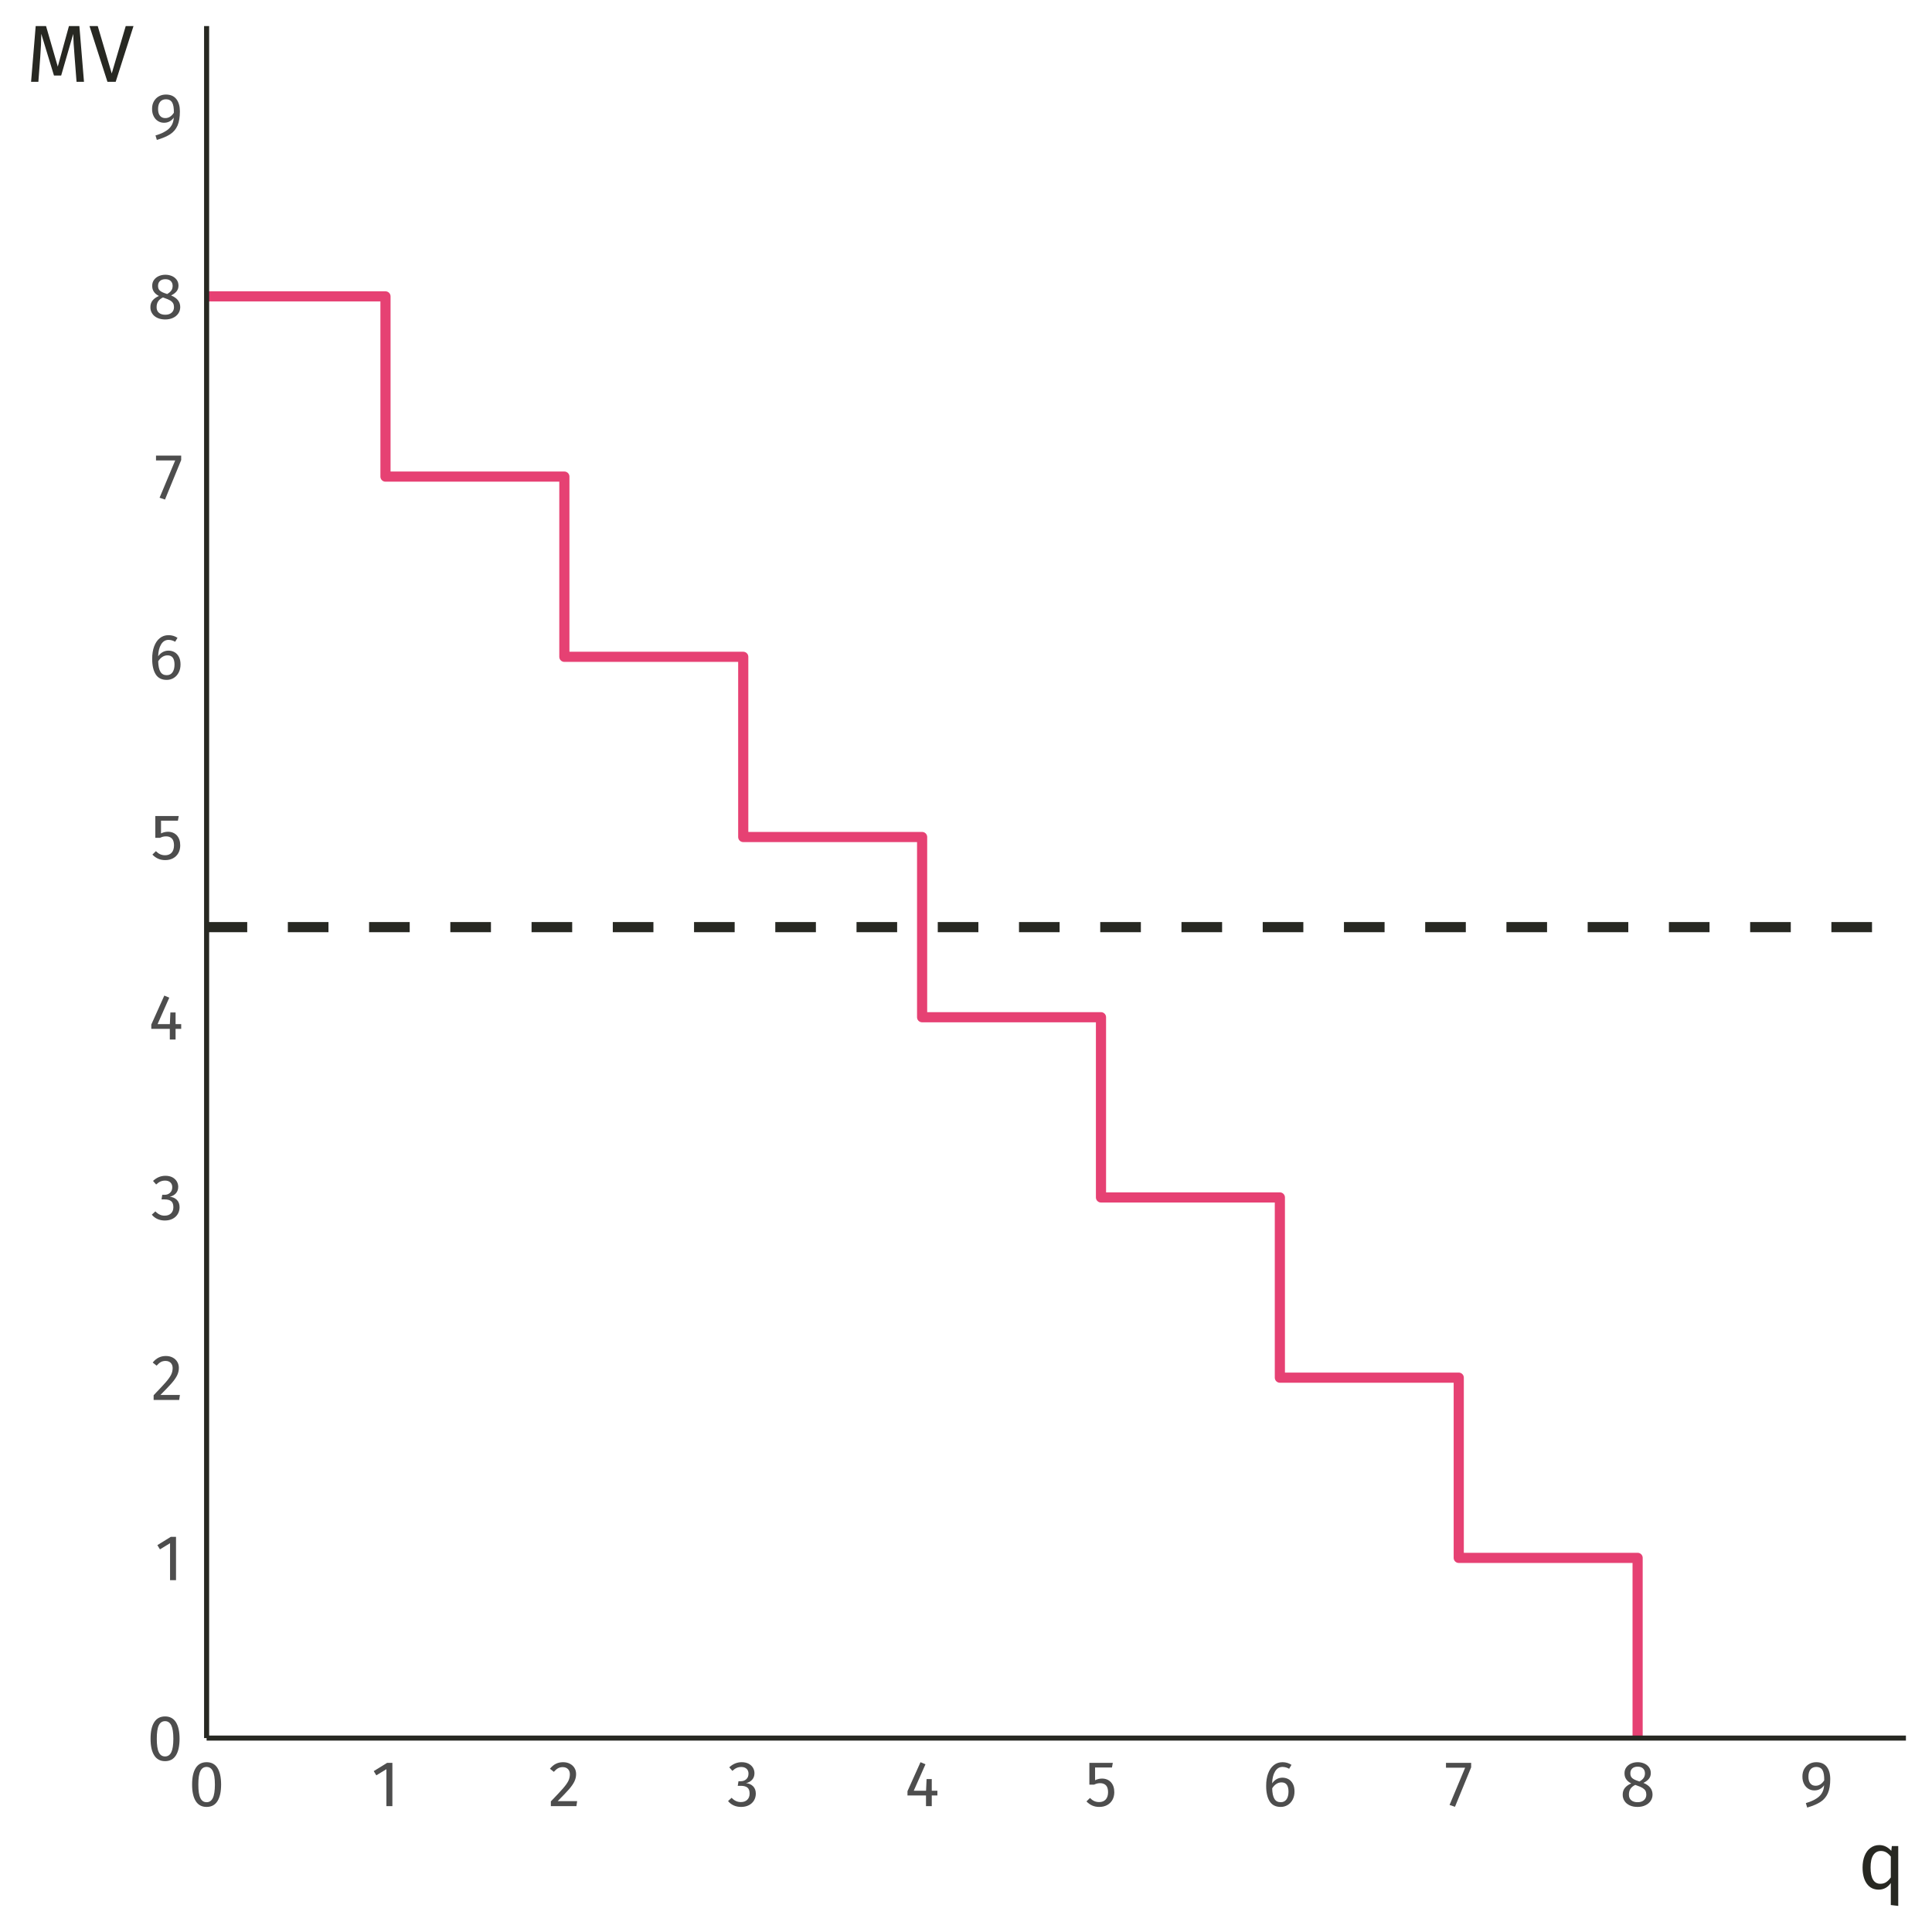
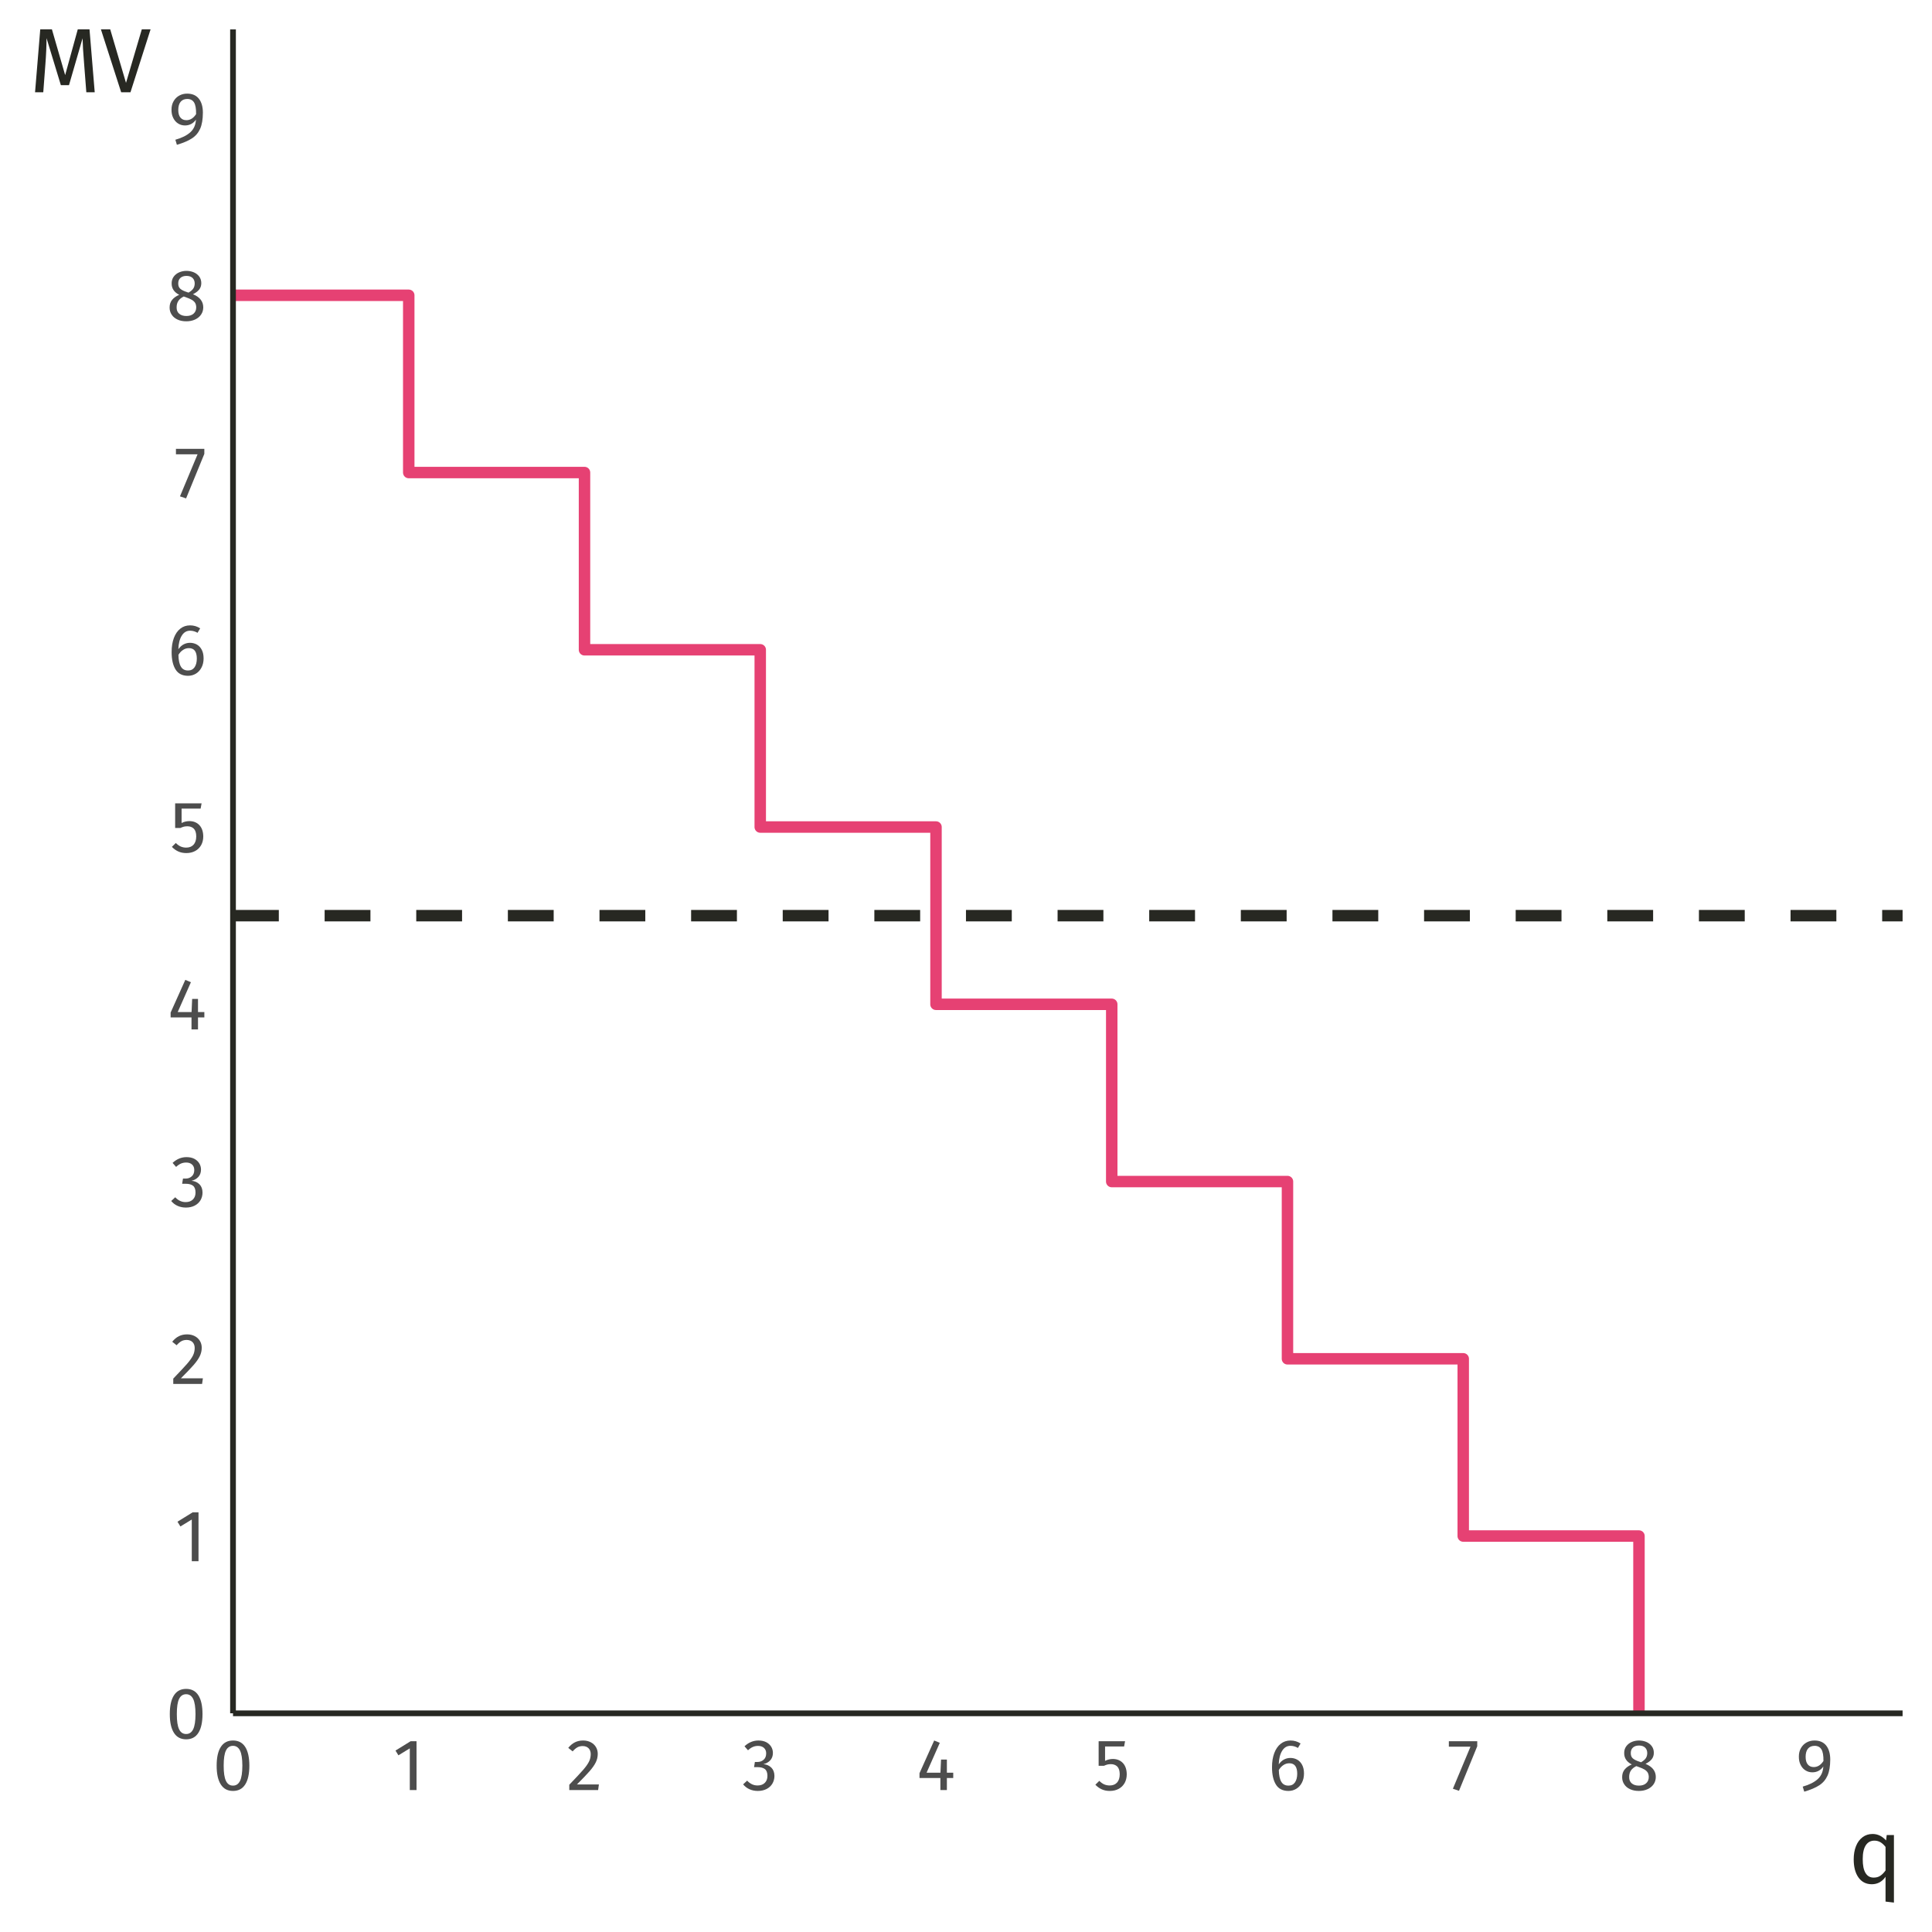
- <svg xmlns="http://www.w3.org/2000/svg" xmlns:xlink="http://www.w3.org/1999/xlink" width="406pt" height="406pt" viewBox="0 0 406 406" version="1.1">
+ <svg xmlns="http://www.w3.org/2000/svg" xmlns:xlink="http://www.w3.org/1999/xlink" width="360pt" height="360pt" viewBox="0 0 360 360" version="1.1">
  <defs>
    <g>
      <symbol overflow="visible" id="glyph0-0">
        <path style="stroke:none;" d="M 7.387 -14.281 L 7.387 4.762 L 1.672 4.762 L 1.672 -14.281 Z M 6.652 -13.574 L 2.422 -13.574 L 2.422 4.055 L 6.652 4.055 Z M 4.406 -6.133 C 4.949 -6.129 5.336 -5.984 5.566 -5.695 C 5.797 -5.406 5.91 -5.031 5.914 -4.57 C 5.91 -4.086 5.809 -3.711 5.609 -3.453 C 5.402 -3.188 5.074 -3.027 4.625 -2.965 L 4.625 -2.352 C 4.621 -2.25 4.59 -2.172 4.523 -2.113 C 4.453 -2.055 4.371 -2.027 4.285 -2.027 C 4.191 -2.027 4.113 -2.055 4.047 -2.113 C 3.977 -2.172 3.941 -2.25 3.945 -2.352 L 3.945 -3.496 C 4.422 -3.52 4.75 -3.605 4.922 -3.758 C 5.094 -3.906 5.18 -4.168 5.18 -4.543 C 5.18 -4.84 5.121 -5.07 5.004 -5.234 C 4.887 -5.395 4.668 -5.477 4.352 -5.48 C 4.086 -5.477 3.852 -5.43 3.645 -5.332 C 3.57 -5.301 3.512 -5.285 3.469 -5.289 C 3.367 -5.285 3.285 -5.316 3.23 -5.379 C 3.168 -5.438 3.141 -5.512 3.141 -5.602 C 3.141 -5.773 3.273 -5.902 3.543 -5.996 C 3.809 -6.082 4.098 -6.129 4.406 -6.133 Z M 4.285 -1.633 C 4.418 -1.629 4.531 -1.582 4.625 -1.496 C 4.711 -1.402 4.758 -1.289 4.762 -1.156 C 4.758 -1.008 4.711 -0.887 4.625 -0.793 C 4.531 -0.695 4.418 -0.648 4.285 -0.652 C 4.145 -0.648 4.031 -0.695 3.941 -0.793 C 3.852 -0.887 3.809 -1.008 3.809 -1.156 C 3.809 -1.289 3.852 -1.402 3.941 -1.496 C 4.031 -1.582 4.145 -1.629 4.285 -1.633 Z M 4.285 -1.633 " />
      </symbol>
      <symbol overflow="visible" id="glyph0-1">
        <path style="stroke:none;" d="M 3.793 -9.234 C 4.797 -9.234 5.559 -8.832 6.07 -8.031 C 6.582 -7.227 6.836 -6.062 6.84 -4.543 C 6.836 -3.016 6.582 -1.852 6.07 -1.047 C 5.559 -0.238 4.797 0.164 3.793 0.164 C 2.785 0.164 2.027 -0.238 1.516 -1.047 C 1 -1.852 0.742 -3.016 0.746 -4.543 C 0.742 -6.062 1 -7.227 1.516 -8.031 C 2.027 -8.832 2.785 -9.234 3.793 -9.234 Z M 3.793 -8.242 C 3.199 -8.238 2.762 -7.949 2.48 -7.371 C 2.191 -6.789 2.051 -5.844 2.055 -4.543 C 2.051 -3.234 2.191 -2.289 2.48 -1.707 C 2.762 -1.117 3.199 -0.824 3.793 -0.828 C 4.371 -0.824 4.809 -1.117 5.098 -1.707 C 5.387 -2.289 5.531 -3.234 5.535 -4.543 C 5.531 -5.836 5.387 -6.777 5.098 -7.363 C 4.809 -7.945 4.371 -8.238 3.793 -8.242 Z M 3.793 -8.242 " />
      </symbol>
      <symbol overflow="visible" id="glyph0-2">
        <path style="stroke:none;" d="M 4.395 -9.098 L 4.395 0 L 3.141 0 L 3.141 -7.766 L 1.02 -6.473 L 0.477 -7.359 L 3.293 -9.098 Z M 4.395 -9.098 " />
      </symbol>
      <symbol overflow="visible" id="glyph0-3">
        <path style="stroke:none;" d="M 3.102 -9.234 C 3.641 -9.234 4.121 -9.125 4.535 -8.906 C 4.949 -8.688 5.27 -8.391 5.496 -8.016 C 5.723 -7.641 5.836 -7.215 5.836 -6.746 C 5.836 -6.188 5.711 -5.656 5.461 -5.152 C 5.211 -4.645 4.824 -4.098 4.309 -3.508 C 3.789 -2.918 3.008 -2.098 1.957 -1.047 L 6.051 -1.047 L 5.902 0 L 0.531 0 L 0.531 -0.992 C 1.742 -2.25 2.602 -3.172 3.113 -3.758 C 3.617 -4.34 3.98 -4.852 4.199 -5.289 C 4.414 -5.723 4.523 -6.191 4.527 -6.691 C 4.523 -7.16 4.387 -7.527 4.117 -7.797 C 3.844 -8.062 3.48 -8.195 3.031 -8.199 C 2.656 -8.195 2.332 -8.121 2.055 -7.969 C 1.77 -7.812 1.469 -7.559 1.156 -7.207 L 0.34 -7.859 C 0.711 -8.32 1.121 -8.668 1.578 -8.895 C 2.027 -9.121 2.535 -9.234 3.102 -9.234 Z M 3.102 -9.234 " />
      </symbol>
      <symbol overflow="visible" id="glyph0-4">
        <path style="stroke:none;" d="M 3.059 -9.234 C 3.621 -9.234 4.102 -9.129 4.508 -8.922 C 4.906 -8.711 5.215 -8.43 5.434 -8.078 C 5.645 -7.723 5.754 -7.336 5.754 -6.922 C 5.754 -6.367 5.59 -5.914 5.27 -5.555 C 4.945 -5.195 4.52 -4.953 3.984 -4.828 C 4.59 -4.773 5.082 -4.555 5.465 -4.176 C 5.844 -3.793 6.035 -3.277 6.039 -2.625 C 6.035 -2.098 5.906 -1.621 5.656 -1.195 C 5.398 -0.77 5.039 -0.434 4.57 -0.195 C 4.098 0.047 3.551 0.164 2.938 0.164 C 2.383 0.164 1.875 0.062 1.414 -0.141 C 0.949 -0.344 0.547 -0.648 0.203 -1.062 L 0.953 -1.754 C 1.25 -1.441 1.555 -1.215 1.871 -1.074 C 2.18 -0.926 2.523 -0.855 2.898 -0.855 C 3.465 -0.855 3.914 -1.016 4.242 -1.34 C 4.57 -1.66 4.734 -2.094 4.734 -2.637 C 4.734 -3.234 4.578 -3.656 4.27 -3.902 C 3.961 -4.145 3.512 -4.266 2.926 -4.27 L 2.242 -4.27 L 2.395 -5.234 L 2.855 -5.234 C 3.324 -5.23 3.719 -5.371 4.031 -5.656 C 4.344 -5.934 4.5 -6.328 4.5 -6.84 C 4.5 -7.262 4.363 -7.602 4.094 -7.852 C 3.82 -8.102 3.453 -8.227 2.992 -8.227 C 2.637 -8.227 2.312 -8.16 2.02 -8.035 C 1.723 -7.906 1.422 -7.699 1.113 -7.41 L 0.461 -8.16 C 1.23 -8.875 2.098 -9.234 3.059 -9.234 Z M 3.059 -9.234 " />
      </symbol>
      <symbol overflow="visible" id="glyph0-5">
        <path style="stroke:none;" d="M 6.828 -3.238 L 6.828 -2.242 L 5.645 -2.242 L 5.645 0 L 4.434 0 L 4.434 -2.242 L 0.543 -2.242 L 0.543 -3.141 L 3.277 -9.234 L 4.324 -8.801 L 1.863 -3.238 L 4.445 -3.238 L 4.555 -5.684 L 5.645 -5.684 L 5.645 -3.238 Z M 6.828 -3.238 " />
      </symbol>
      <symbol overflow="visible" id="glyph0-6">
        <path style="stroke:none;" d="M 5.711 -8.121 L 2.164 -8.121 L 2.164 -5.441 C 2.621 -5.672 3.105 -5.789 3.617 -5.793 C 4.395 -5.789 5.023 -5.531 5.496 -5.023 C 5.965 -4.508 6.199 -3.805 6.203 -2.91 C 6.199 -2.309 6.066 -1.777 5.809 -1.312 C 5.543 -0.844 5.176 -0.48 4.699 -0.223 C 4.223 0.035 3.672 0.164 3.047 0.164 C 2.492 0.164 1.996 0.066 1.562 -0.129 C 1.125 -0.324 0.723 -0.609 0.355 -0.992 L 1.09 -1.715 C 1.379 -1.422 1.676 -1.207 1.984 -1.066 C 2.293 -0.926 2.641 -0.855 3.031 -0.855 C 3.609 -0.855 4.066 -1.035 4.398 -1.398 C 4.727 -1.762 4.891 -2.273 4.895 -2.938 C 4.891 -3.594 4.742 -4.074 4.445 -4.379 C 4.145 -4.676 3.742 -4.828 3.238 -4.828 C 3 -4.828 2.781 -4.801 2.582 -4.754 C 2.383 -4.699 2.172 -4.621 1.945 -4.516 L 0.965 -4.516 L 0.965 -9.098 L 5.891 -9.098 Z M 5.711 -8.121 " />
      </symbol>
      <symbol overflow="visible" id="glyph0-7">
        <path style="stroke:none;" d="M 4.188 -5.984 C 4.648 -5.98 5.07 -5.871 5.453 -5.656 C 5.832 -5.438 6.137 -5.113 6.363 -4.68 C 6.59 -4.242 6.703 -3.711 6.703 -3.086 C 6.703 -2.441 6.574 -1.871 6.316 -1.379 C 6.059 -0.883 5.707 -0.504 5.27 -0.238 C 4.824 0.031 4.34 0.164 3.809 0.164 C 2.746 0.164 1.969 -0.227 1.48 -1.012 C 0.988 -1.797 0.742 -2.883 0.746 -4.27 C 0.742 -5.258 0.883 -6.125 1.16 -6.875 C 1.438 -7.617 1.832 -8.199 2.352 -8.613 C 2.867 -9.027 3.48 -9.234 4.188 -9.234 C 4.875 -9.234 5.5 -9.047 6.066 -8.676 L 5.574 -7.848 C 5.145 -8.105 4.68 -8.238 4.176 -8.242 C 3.52 -8.238 3.004 -7.926 2.625 -7.301 C 2.242 -6.676 2.031 -5.836 2 -4.789 C 2.559 -5.582 3.289 -5.98 4.188 -5.984 Z M 3.809 -0.828 C 4.332 -0.824 4.734 -1.023 5.02 -1.426 C 5.297 -1.824 5.438 -2.367 5.441 -3.047 C 5.438 -4.344 4.949 -4.992 3.973 -4.992 C 3.57 -4.992 3.199 -4.879 2.867 -4.656 C 2.531 -4.434 2.246 -4.129 2.012 -3.738 C 2.035 -2.738 2.191 -2.004 2.48 -1.535 C 2.762 -1.062 3.207 -0.824 3.809 -0.828 Z M 3.809 -0.828 " />
      </symbol>
      <symbol overflow="visible" id="glyph0-8">
        <path style="stroke:none;" d="M 5.629 -9.098 L 5.629 -8.16 L 2.23 0.137 L 1.09 -0.246 L 4.367 -8.078 L 0.34 -8.078 L 0.34 -9.098 Z M 5.629 -9.098 " />
      </symbol>
      <symbol overflow="visible" id="glyph0-9">
        <path style="stroke:none;" d="M 4.965 -4.883 C 6.238 -4.359 6.879 -3.543 6.883 -2.434 C 6.879 -1.934 6.746 -1.488 6.48 -1.094 C 6.211 -0.699 5.836 -0.391 5.355 -0.168 C 4.875 0.055 4.332 0.164 3.727 0.164 C 3.109 0.164 2.562 0.059 2.094 -0.16 C 1.617 -0.375 1.254 -0.68 1 -1.074 C 0.738 -1.461 0.609 -1.906 0.613 -2.406 C 0.609 -2.965 0.762 -3.438 1.066 -3.82 C 1.371 -4.203 1.816 -4.52 2.406 -4.773 C 1.926 -5.016 1.57 -5.312 1.34 -5.664 C 1.105 -6.012 0.988 -6.422 0.992 -6.895 C 0.988 -7.383 1.117 -7.805 1.379 -8.16 C 1.637 -8.512 1.977 -8.777 2.398 -8.961 C 2.816 -9.141 3.27 -9.234 3.754 -9.234 C 4.223 -9.234 4.668 -9.148 5.094 -8.977 C 5.512 -8.805 5.855 -8.543 6.121 -8.195 C 6.383 -7.844 6.516 -7.426 6.516 -6.938 C 6.516 -6.484 6.387 -6.094 6.133 -5.766 C 5.879 -5.438 5.488 -5.141 4.965 -4.883 Z M 3.754 -8.297 C 3.281 -8.297 2.906 -8.172 2.633 -7.93 C 2.352 -7.68 2.215 -7.332 2.219 -6.883 C 2.215 -6.445 2.348 -6.113 2.617 -5.887 C 2.883 -5.656 3.312 -5.449 3.902 -5.262 L 4.133 -5.18 C 4.539 -5.414 4.836 -5.664 5.016 -5.93 C 5.195 -6.191 5.285 -6.512 5.289 -6.895 C 5.285 -7.32 5.152 -7.66 4.887 -7.914 C 4.621 -8.168 4.242 -8.297 3.754 -8.297 Z M 3.738 -0.828 C 4.301 -0.824 4.746 -0.969 5.078 -1.262 C 5.406 -1.551 5.57 -1.938 5.574 -2.422 C 5.57 -2.742 5.508 -3.016 5.383 -3.242 C 5.254 -3.461 5.051 -3.656 4.773 -3.828 C 4.488 -3.992 4.094 -4.164 3.59 -4.34 L 3.25 -4.461 C 2.793 -4.238 2.457 -3.965 2.242 -3.637 C 2.023 -3.305 1.914 -2.895 1.918 -2.406 C 1.914 -1.906 2.078 -1.52 2.406 -1.242 C 2.73 -0.965 3.176 -0.824 3.738 -0.828 Z M 3.738 -0.828 " />
      </symbol>
      <symbol overflow="visible" id="glyph0-10">
        <path style="stroke:none;" d="M 3.523 -9.234 C 4.48 -9.234 5.211 -8.918 5.711 -8.289 C 6.207 -7.656 6.457 -6.793 6.461 -5.699 C 6.457 -4.453 6.289 -3.453 5.957 -2.699 C 5.617 -1.938 5.105 -1.336 4.418 -0.891 C 3.73 -0.441 2.797 -0.047 1.617 0.301 L 1.332 -0.641 C 2.543 -0.98 3.477 -1.449 4.129 -2.039 C 4.773 -2.629 5.121 -3.414 5.168 -4.395 C 4.957 -4.066 4.676 -3.801 4.324 -3.602 C 3.969 -3.402 3.57 -3.305 3.129 -3.305 C 2.656 -3.305 2.227 -3.422 1.848 -3.664 C 1.465 -3.902 1.164 -4.242 0.945 -4.684 C 0.719 -5.121 0.609 -5.637 0.613 -6.23 C 0.609 -6.84 0.742 -7.375 1.008 -7.832 C 1.27 -8.281 1.617 -8.629 2.059 -8.871 C 2.496 -9.113 2.984 -9.234 3.523 -9.234 Z M 3.387 -4.285 C 4.102 -4.281 4.703 -4.66 5.195 -5.414 C 5.211 -6.418 5.086 -7.141 4.82 -7.582 C 4.551 -8.02 4.129 -8.238 3.551 -8.242 C 3.012 -8.238 2.598 -8.062 2.309 -7.711 C 2.02 -7.355 1.875 -6.852 1.875 -6.203 C 1.875 -5.566 2.008 -5.086 2.281 -4.766 C 2.551 -4.441 2.922 -4.281 3.387 -4.285 Z M 3.387 -4.285 " />
      </symbol>
      <symbol overflow="visible" id="glyph1-0">
        <path style="stroke:none;" d="M 9.23 -17.852 L 9.23 5.949 L 2.09 5.949 L 2.09 -17.852 Z M 8.312 -16.965 L 3.027 -16.965 L 3.027 5.066 L 8.312 5.066 Z M 5.508 -7.668 C 6.188 -7.664 6.672 -7.48 6.961 -7.121 C 7.25 -6.754 7.395 -6.285 7.395 -5.711 C 7.395 -5.109 7.266 -4.645 7.012 -4.316 C 6.754 -3.984 6.344 -3.781 5.781 -3.707 L 5.781 -2.941 C 5.777 -2.816 5.734 -2.715 5.652 -2.641 C 5.562 -2.566 5.465 -2.531 5.355 -2.531 C 5.238 -2.531 5.137 -2.566 5.055 -2.641 C 4.969 -2.715 4.926 -2.816 4.93 -2.941 L 4.93 -4.367 C 5.527 -4.398 5.938 -4.512 6.152 -4.699 C 6.367 -4.887 6.473 -5.211 6.477 -5.68 C 6.473 -6.047 6.398 -6.336 6.254 -6.543 C 6.105 -6.746 5.836 -6.848 5.441 -6.852 C 5.109 -6.848 4.812 -6.785 4.555 -6.664 C 4.461 -6.625 4.391 -6.609 4.336 -6.613 C 4.211 -6.609 4.109 -6.645 4.035 -6.723 C 3.961 -6.793 3.926 -6.887 3.926 -7.004 C 3.926 -7.215 4.09 -7.379 4.426 -7.496 C 4.758 -7.605 5.121 -7.664 5.508 -7.668 Z M 5.355 -2.039 C 5.523 -2.039 5.664 -1.98 5.777 -1.867 C 5.891 -1.754 5.945 -1.613 5.949 -1.445 C 5.945 -1.262 5.891 -1.109 5.777 -0.992 C 5.664 -0.871 5.523 -0.812 5.355 -0.816 C 5.184 -0.812 5.039 -0.871 4.93 -0.992 C 4.812 -1.109 4.758 -1.262 4.762 -1.445 C 4.758 -1.613 4.812 -1.754 4.93 -1.867 C 5.039 -1.98 5.184 -2.039 5.355 -2.039 Z M 5.355 -2.039 " />
      </symbol>
      <symbol overflow="visible" id="glyph1-1">
        <path style="stroke:none;" d="M 8.551 -8.961 L 8.551 3.621 L 6.988 3.434 L 6.988 -1.191 C 6.691 -0.746 6.324 -0.402 5.891 -0.16 C 5.449 0.082 4.965 0.199 4.438 0.203 C 3.367 0.199 2.539 -0.219 1.945 -1.055 C 1.352 -1.891 1.055 -3.016 1.055 -4.438 C 1.055 -5.352 1.195 -6.168 1.477 -6.883 C 1.758 -7.598 2.164 -8.156 2.703 -8.559 C 3.234 -8.961 3.859 -9.164 4.574 -9.164 C 5.523 -9.164 6.363 -8.762 7.09 -7.957 L 7.207 -8.961 Z M 4.777 -1.035 C 5.25 -1.031 5.66 -1.141 6 -1.367 C 6.34 -1.586 6.668 -1.918 6.988 -2.363 L 6.988 -6.75 C 6.691 -7.133 6.375 -7.422 6.043 -7.625 C 5.707 -7.82 5.332 -7.922 4.914 -7.922 C 4.219 -7.922 3.684 -7.633 3.305 -7.055 C 2.926 -6.477 2.734 -5.613 2.738 -4.473 C 2.734 -3.312 2.91 -2.453 3.262 -1.887 C 3.609 -1.316 4.113 -1.031 4.777 -1.035 Z M 4.777 -1.035 " />
      </symbol>
      <symbol overflow="visible" id="glyph1-2">
        <path style="stroke:none;" d="M 12.172 0 L 10.609 0 L 10.199 -5.285 C 10.027 -7.359 9.93 -8.949 9.91 -10.062 L 7.379 -1.324 L 5.863 -1.324 L 3.195 -10.082 C 3.191 -8.664 3.121 -7.027 2.977 -5.168 L 2.586 0 L 1.055 0 L 2.023 -11.715 L 4.199 -11.715 L 6.664 -3.195 L 9.012 -11.715 L 11.203 -11.715 Z M 12.172 0 " />
      </symbol>
      <symbol overflow="visible" id="glyph1-3">
        <path style="stroke:none;" d="M 9.352 -11.715 L 5.609 0 L 3.875 0 L 0.102 -11.715 L 1.836 -11.715 L 4.777 -1.75 L 7.719 -11.715 Z M 9.352 -11.715 " />
      </symbol>
    </g>
    <clipPath id="clip1">
-       <path d="M 43.418 61 L 346 61 L 346 365.25 L 43.418 365.25 Z M 43.418 61 " />
+       <path d="M 43.418 53 L 307 53 L 307 320.25 L 43.418 320.25 Z M 43.418 53 " />
    </clipPath>
    <clipPath id="clip2">
-       <path d="M 43.418 193 L 400.52 193 L 400.52 196 L 43.418 196 Z M 43.418 193 " />
+       <path d="M 43.418 169 L 355.52 169 L 355.52 172 L 43.418 172 Z M 43.418 169 " />
    </clipPath>
  </defs>
  <g id="surface94">
-     <rect x="0" y="0" width="406" height="406" style="fill:rgb(100%,100%,100%);fill-opacity:1;stroke:none;" />
+     <rect x="0" y="0" width="360" height="360" style="fill:rgb(100%,100%,100%);fill-opacity:1;stroke:none;" />
    <g clip-path="url(#clip1)" clip-rule="nonzero">
-       <path style="fill:none;stroke-width:2.134;stroke-linecap:butt;stroke-linejoin:round;stroke:rgb(90.196%,25.49%,45.098%);stroke-opacity:1;stroke-miterlimit:10;" d="M 43.418 62.285 L 81.008 62.285 L 81.008 100.156 L 118.598 100.156 L 118.598 138.027 L 156.188 138.027 L 156.188 175.895 L 193.777 175.895 L 193.777 213.766 L 231.367 213.766 L 231.367 251.637 L 268.957 251.637 L 268.957 289.508 L 306.547 289.508 L 306.547 327.379 L 344.137 327.379 L 344.137 365.25 " />
+       <path style="fill:none;stroke-width:2.134;stroke-linecap:butt;stroke-linejoin:round;stroke:rgb(90.196%,25.49%,45.098%);stroke-opacity:1;stroke-miterlimit:10;" d="M 43.418 55.023 L 76.164 55.023 L 76.164 88.051 L 108.914 88.051 L 108.914 121.078 L 141.66 121.078 L 141.66 154.105 L 174.41 154.105 L 174.41 187.137 L 207.156 187.137 L 207.156 220.164 L 239.902 220.164 L 239.902 253.191 L 272.652 253.191 L 272.652 286.219 L 305.398 286.219 L 305.398 319.25 " />
    </g>
    <g clip-path="url(#clip2)" clip-rule="nonzero">
-       <path style="fill:none;stroke-width:2.134;stroke-linecap:butt;stroke-linejoin:round;stroke:rgb(15.294%,15.686%,13.333%);stroke-opacity:1;stroke-dasharray:8.536,8.536;stroke-miterlimit:10;" d="M 43.418 194.832 L 400.52 194.832 " />
+       <path style="fill:none;stroke-width:2.134;stroke-linecap:butt;stroke-linejoin:round;stroke:rgb(15.294%,15.686%,13.333%);stroke-opacity:1;stroke-dasharray:8.536,8.536;stroke-miterlimit:10;" d="M 43.418 170.621 L 354.52 170.621 " />
    </g>
-     <path style="fill:none;stroke-width:1.067;stroke-linecap:butt;stroke-linejoin:round;stroke:rgb(15.294%,15.686%,13.333%);stroke-opacity:1;stroke-miterlimit:10;" d="M 43.418 365.25 L 43.418 5.48 " />
+     <path style="fill:none;stroke-width:1.067;stroke-linecap:butt;stroke-linejoin:round;stroke:rgb(15.294%,15.686%,13.333%);stroke-opacity:1;stroke-miterlimit:10;" d="M 43.418 319.25 L 43.418 5.48 " />
    <g style="fill:rgb(30.196%,30.196%,30.196%);fill-opacity:1;">
-       <use xlink:href="#glyph0-1" x="30.895" y="369.934" />
+       <use xlink:href="#glyph0-1" x="30.895" y="323.934" />
    </g>
    <g style="fill:rgb(30.196%,30.196%,30.196%);fill-opacity:1;">
-       <use xlink:href="#glyph0-2" x="32.594" y="332.062" />
+       <use xlink:href="#glyph0-2" x="32.594" y="290.906" />
    </g>
    <g style="fill:rgb(30.196%,30.196%,30.196%);fill-opacity:1;">
-       <use xlink:href="#glyph0-3" x="31.754" y="294.191" />
+       <use xlink:href="#glyph0-3" x="31.754" y="257.875" />
    </g>
    <g style="fill:rgb(30.196%,30.196%,30.196%);fill-opacity:1;">
-       <use xlink:href="#glyph0-4" x="31.699" y="256.32" />
+       <use xlink:href="#glyph0-4" x="31.699" y="224.848" />
    </g>
    <g style="fill:rgb(30.196%,30.196%,30.196%);fill-opacity:1;">
-       <use xlink:href="#glyph0-5" x="31.25" y="218.453" />
+       <use xlink:href="#glyph0-5" x="31.25" y="191.82" />
    </g>
    <g style="fill:rgb(30.196%,30.196%,30.196%);fill-opacity:1;">
-       <use xlink:href="#glyph0-6" x="31.672" y="180.582" />
+       <use xlink:href="#glyph0-6" x="31.672" y="158.793" />
    </g>
    <g style="fill:rgb(30.196%,30.196%,30.196%);fill-opacity:1;">
-       <use xlink:href="#glyph0-7" x="31.234" y="142.711" />
+       <use xlink:href="#glyph0-7" x="31.234" y="125.762" />
    </g>
    <g style="fill:rgb(30.196%,30.196%,30.196%);fill-opacity:1;">
-       <use xlink:href="#glyph0-8" x="32.445" y="104.84" />
+       <use xlink:href="#glyph0-8" x="32.445" y="92.734" />
    </g>
    <g style="fill:rgb(30.196%,30.196%,30.196%);fill-opacity:1;">
-       <use xlink:href="#glyph0-9" x="30.992" y="66.969" />
+       <use xlink:href="#glyph0-9" x="30.992" y="59.707" />
    </g>
    <g style="fill:rgb(30.196%,30.196%,30.196%);fill-opacity:1;">
-       <use xlink:href="#glyph0-10" x="31.344" y="29.102" />
+       <use xlink:href="#glyph0-10" x="31.344" y="26.68" />
    </g>
-     <path style="fill:none;stroke-width:1.067;stroke-linecap:butt;stroke-linejoin:round;stroke:rgb(15.294%,15.686%,13.333%);stroke-opacity:1;stroke-miterlimit:10;" d="M 43.418 365.25 L 400.52 365.25 " />
+     <path style="fill:none;stroke-width:1.067;stroke-linecap:butt;stroke-linejoin:round;stroke:rgb(15.294%,15.686%,13.333%);stroke-opacity:1;stroke-miterlimit:10;" d="M 43.418 319.25 L 354.52 319.25 " />
    <g style="fill:rgb(30.196%,30.196%,30.196%);fill-opacity:1;">
-       <use xlink:href="#glyph0-1" x="39.625" y="379.551" />
+       <use xlink:href="#glyph0-1" x="39.625" y="333.551" />
    </g>
    <g style="fill:rgb(30.196%,30.196%,30.196%);fill-opacity:1;">
-       <use xlink:href="#glyph0-2" x="78.062" y="379.551" />
+       <use xlink:href="#glyph0-2" x="73.219" y="333.551" />
    </g>
    <g style="fill:rgb(30.196%,30.196%,30.196%);fill-opacity:1;">
-       <use xlink:href="#glyph0-3" x="115.23" y="379.551" />
+       <use xlink:href="#glyph0-3" x="105.547" y="333.551" />
    </g>
    <g style="fill:rgb(30.196%,30.196%,30.196%);fill-opacity:1;">
-       <use xlink:href="#glyph0-4" x="152.793" y="379.551" />
+       <use xlink:href="#glyph0-4" x="138.266" y="333.551" />
    </g>
    <g style="fill:rgb(30.196%,30.196%,30.196%);fill-opacity:1;">
-       <use xlink:href="#glyph0-5" x="190.16" y="379.551" />
+       <use xlink:href="#glyph0-5" x="170.793" y="333.551" />
    </g>
    <g style="fill:rgb(30.196%,30.196%,30.196%);fill-opacity:1;">
-       <use xlink:href="#glyph0-6" x="227.961" y="379.551" />
+       <use xlink:href="#glyph0-6" x="203.75" y="333.551" />
    </g>
    <g style="fill:rgb(30.196%,30.196%,30.196%);fill-opacity:1;">
-       <use xlink:href="#glyph0-7" x="265.332" y="379.551" />
+       <use xlink:href="#glyph0-7" x="236.277" y="333.551" />
    </g>
    <g style="fill:rgb(30.196%,30.196%,30.196%);fill-opacity:1;">
-       <use xlink:href="#glyph0-8" x="303.527" y="379.551" />
+       <use xlink:href="#glyph0-8" x="269.633" y="333.551" />
    </g>
    <g style="fill:rgb(30.196%,30.196%,30.196%);fill-opacity:1;">
-       <use xlink:href="#glyph0-9" x="340.391" y="379.551" />
+       <use xlink:href="#glyph0-9" x="301.652" y="333.551" />
    </g>
    <g style="fill:rgb(30.196%,30.196%,30.196%);fill-opacity:1;">
-       <use xlink:href="#glyph0-10" x="378.156" y="379.551" />
+       <use xlink:href="#glyph0-10" x="334.578" y="333.551" />
    </g>
    <g style="fill:rgb(15.294%,15.686%,13.333%);fill-opacity:1;">
-       <use xlink:href="#glyph1-1" x="390.355" y="396.898" />
+       <use xlink:href="#glyph1-1" x="344.355" y="350.898" />
    </g>
    <g style="fill:rgb(15.294%,15.686%,13.333%);fill-opacity:1;">
      <use xlink:href="#glyph1-2" x="5.477" y="17.191" />
      <use xlink:href="#glyph1-3" x="18.703" y="17.191" />
    </g>
  </g>
</svg>
